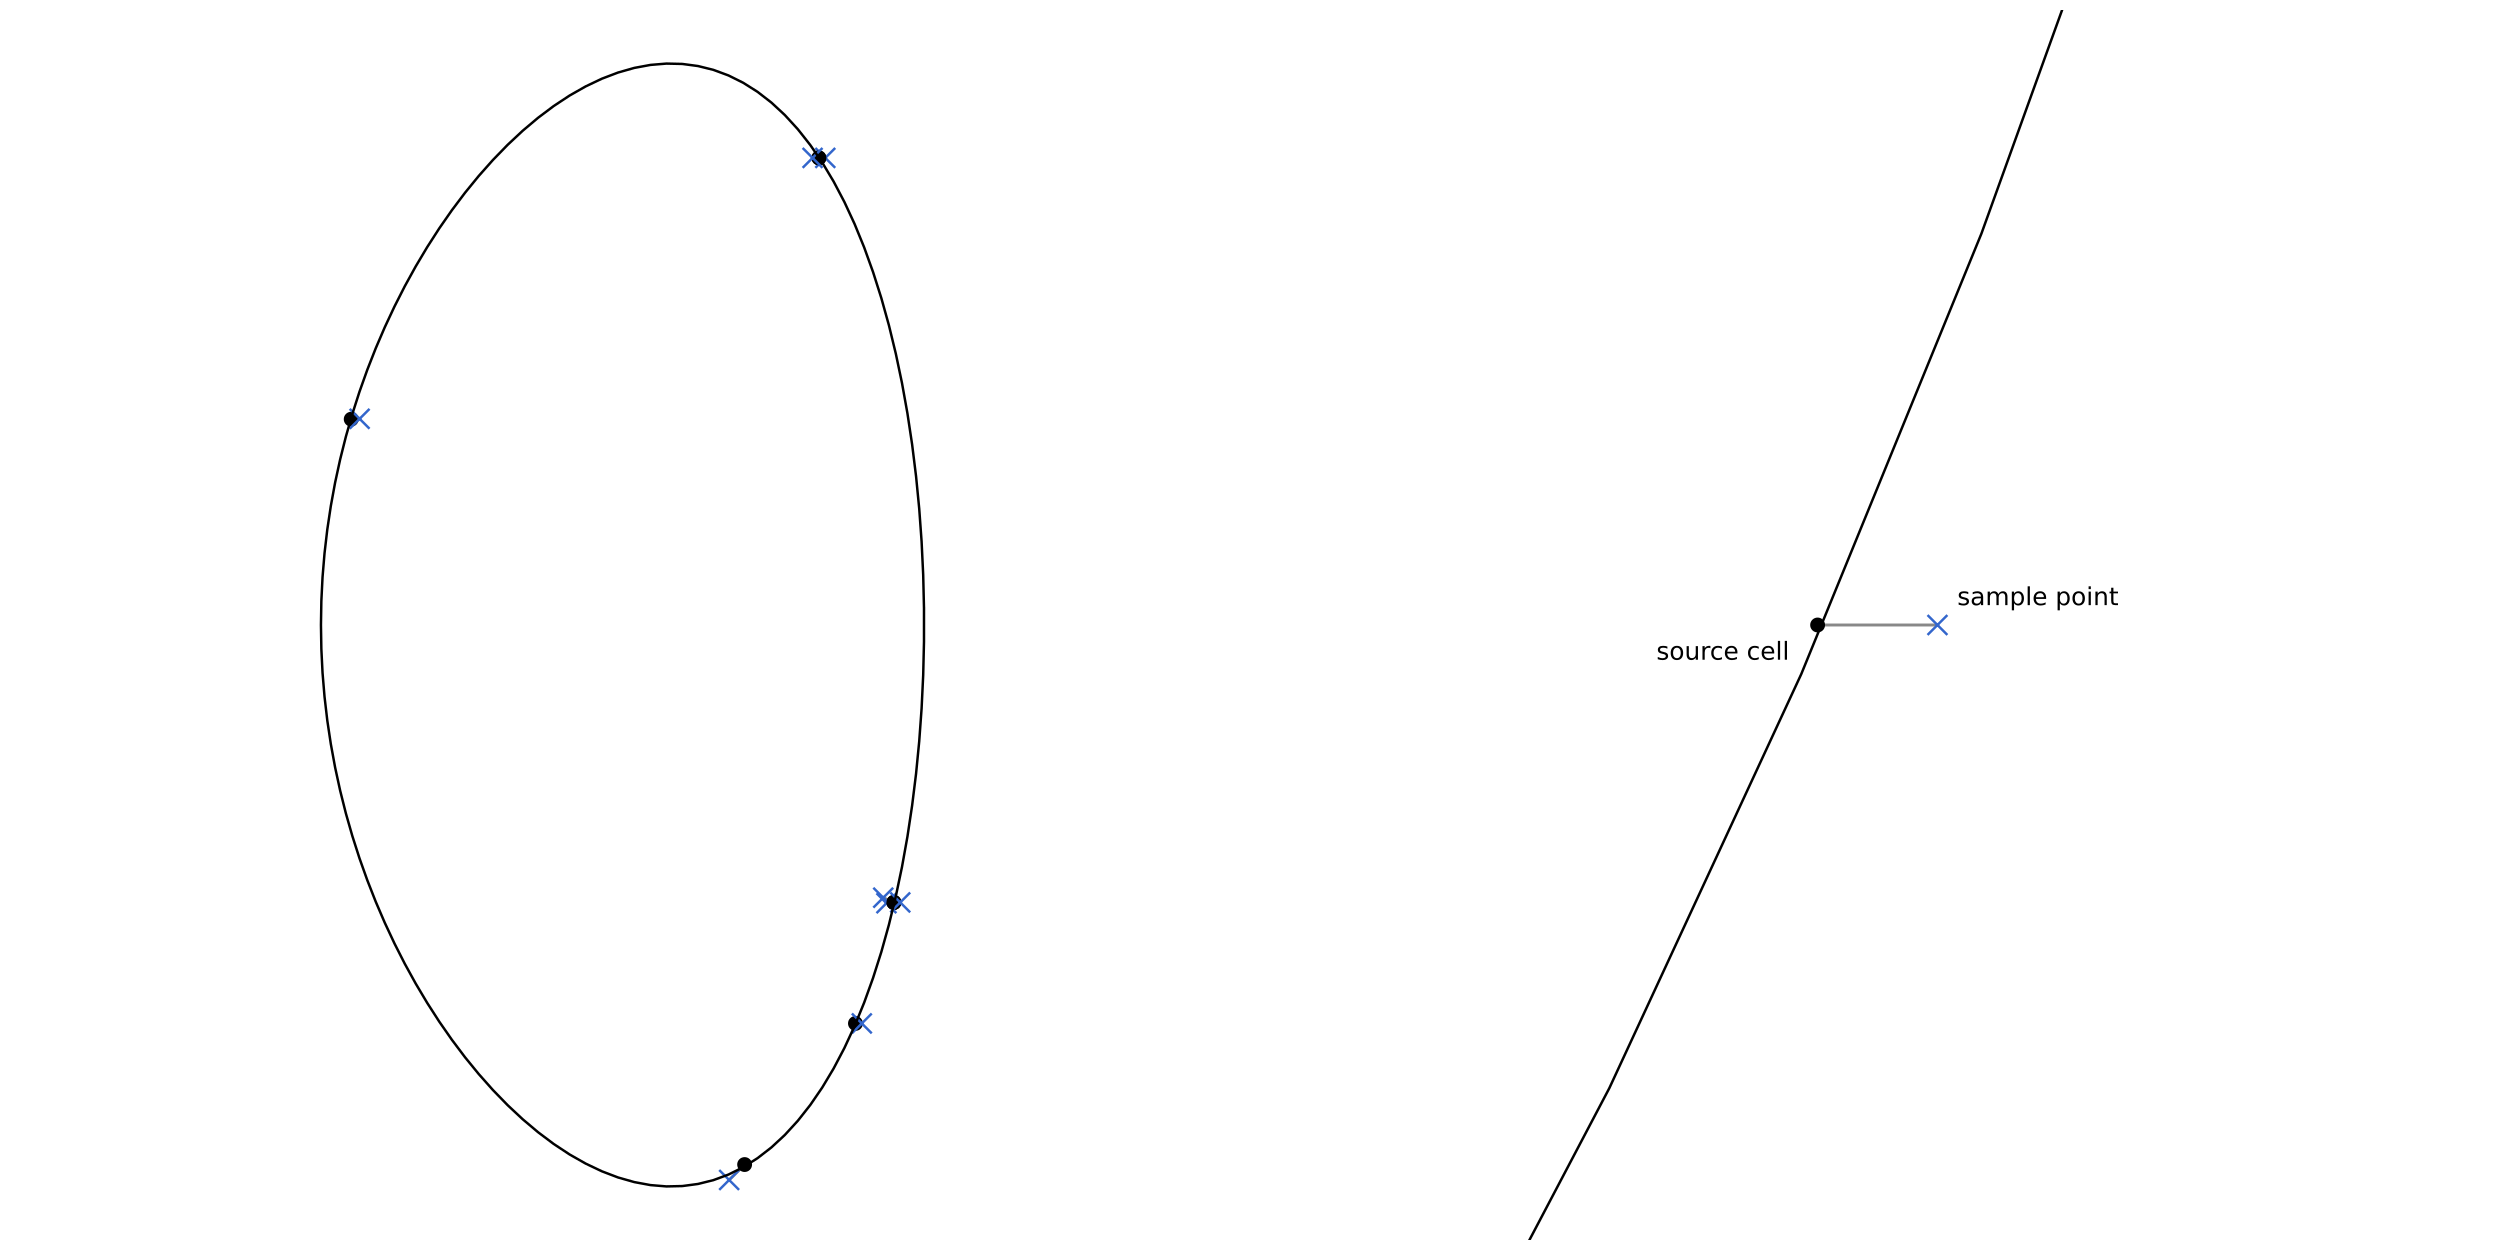
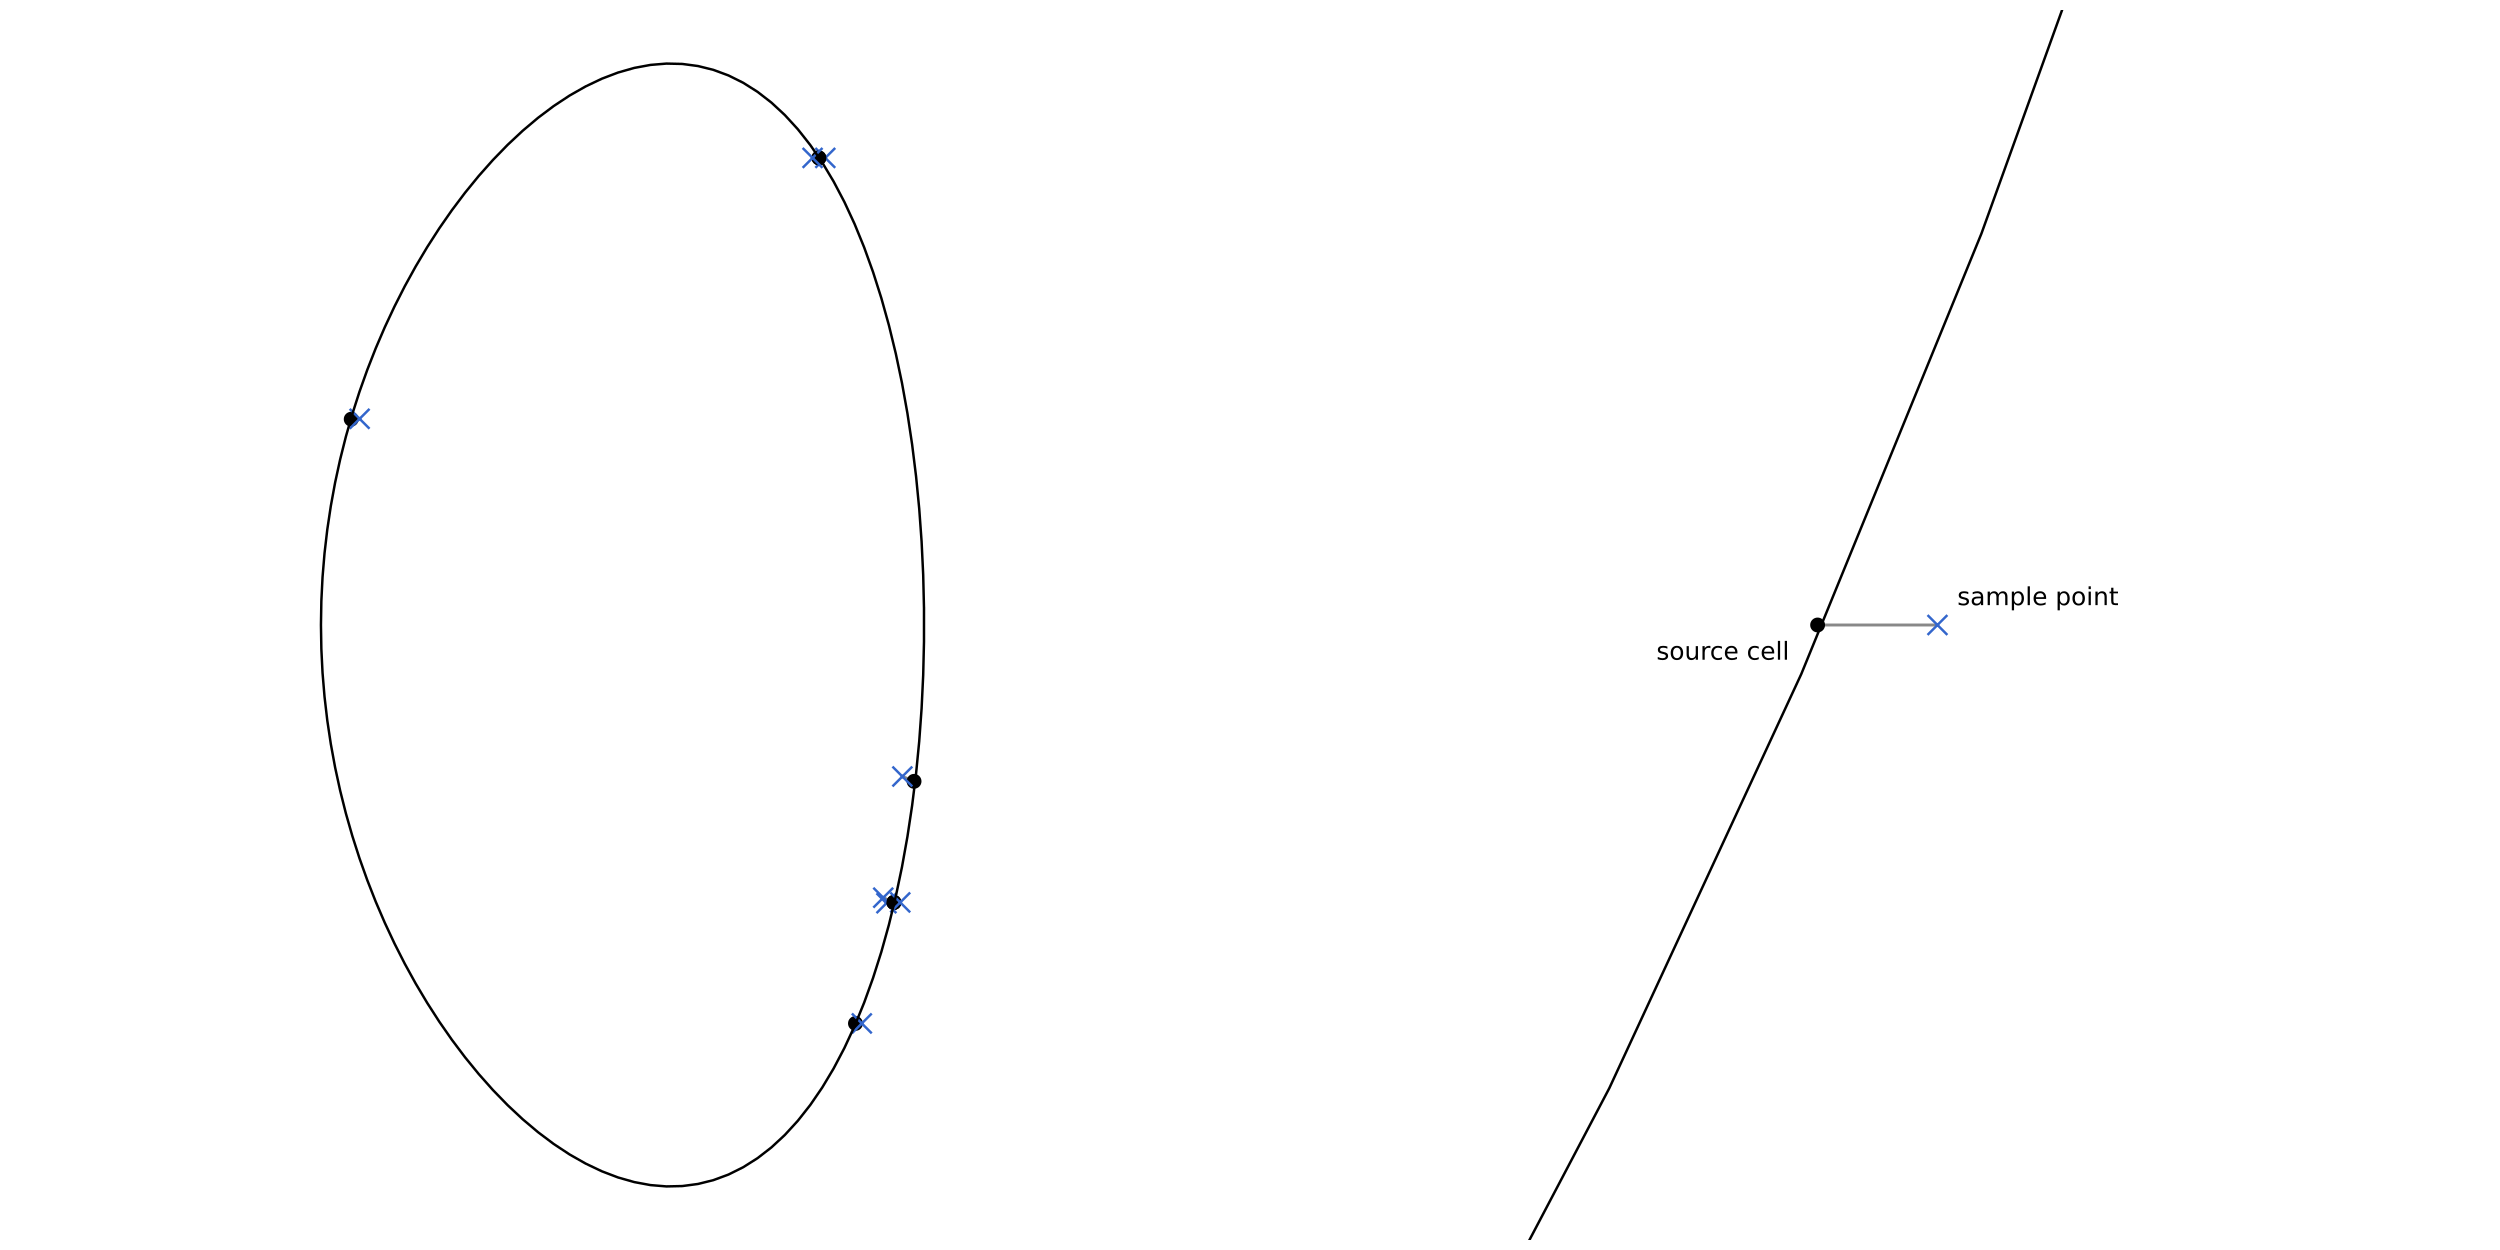
<svg xmlns="http://www.w3.org/2000/svg" xmlns:xlink="http://www.w3.org/1999/xlink" width="1008pt" height="504pt" viewBox="0 0 1008 504" version="1.1">
  <defs>
    <style type="text/css">*{stroke-linejoin: round; stroke-linecap: butt}</style>
  </defs>
  <g id="figure_1">
    <g id="patch_1">
-       <path d="M 0 504  L 1008 504  L 1008 0  L 0 0  z " style="fill: #ffffff" />
+       <path d="M 0 504 L 1008 504 L 1008 0 L 0 0 z " style="fill: #ffffff" />
    </g>
    <g id="axes_1">
      <g id="line2d_1">
-         <path d="M 344.918 412.648  L 347.483 412.648  " clip-path="url(#p9e7622b056)" style="fill: none; stroke: #888888; stroke-width: 1.2; stroke-linecap: square" />
+         <path d="M 344.918 412.648 L 347.483 412.648 " clip-path="url(#pd05f834cd2)" style="fill: none; stroke: #888888; stroke-width: 1.2; stroke-linecap: square" />
      </g>
      <g id="line2d_2">
-         <path d="M 344.918 412.648  " clip-path="url(#p9e7622b056)" style="fill: none; stroke: #000000; stroke-width: 1.5; stroke-linecap: square" />
+         <path d="M 344.918 412.648 " clip-path="url(#pd05f834cd2)" style="fill: none; stroke: #000000; stroke-width: 1.5; stroke-linecap: square" />
        <defs>
-           <path id="ma2974f8792" d="M 0 2.5  C 0.663 2.5 1.299 2.237 1.768 1.768  C 2.237 1.299 2.5 0.663 2.5 0  C 2.5 -0.663 2.237 -1.299 1.768 -1.768  C 1.299 -2.237 0.663 -2.5 0 -2.5  C -0.663 -2.5 -1.299 -2.237 -1.768 -1.768  C -2.237 -1.299 -2.5 -0.663 -2.5 0  C -2.5 0.663 -2.237 1.299 -1.768 1.768  C -1.299 2.237 -0.663 2.5 0 2.5  z " style="stroke: #000000" />
+           <path id="m5bacae57af" d="M 0 2.5 C 0.663 2.5 1.299 2.237 1.768 1.768 C 2.237 1.299 2.5 0.663 2.5 0 C 2.5 -0.663 2.237 -1.299 1.768 -1.768 C 1.299 -2.237 0.663 -2.5 0 -2.5 C -0.663 -2.5 -1.299 -2.237 -1.768 -1.768 C -2.237 -1.299 -2.5 -0.663 -2.5 0 C -2.5 0.663 -2.237 1.299 -1.768 1.768 C -1.299 2.237 -0.663 2.5 0 2.5 z " style="stroke: #000000" />
        </defs>
-         <g clip-path="url(#p9e7622b056)">
-           <use xlink:href="#ma2974f8792" x="344.918" y="412.648" style="stroke: #000000" />
+         <g clip-path="url(#pd05f834cd2)">
+           <use xlink:href="#m5bacae57af" x="344.918" y="412.648" style="stroke: #000000" />
        </g>
      </g>
      <g id="line2d_3">
-         <path d="M 347.483 412.648  " clip-path="url(#p9e7622b056)" style="fill: none; stroke: #3366cc; stroke-width: 1.5; stroke-linecap: square" />
+         <path d="M 347.483 412.648 " clip-path="url(#pd05f834cd2)" style="fill: none; stroke: #3366cc; stroke-width: 1.5; stroke-linecap: square" />
        <defs>
-           <path id="m3831588a3e" d="M -4 4  L 4 -4  M -4 -4  L 4 4  " style="stroke: #3366cc" />
+           <path id="m7579987ee7" d="M -4 4 L 4 -4 M -4 -4 L 4 4 " style="stroke: #3366cc" />
        </defs>
-         <g clip-path="url(#p9e7622b056)">
-           <use xlink:href="#m3831588a3e" x="347.483" y="412.648" style="fill: #3366cc; stroke: #3366cc" />
+         <g clip-path="url(#pd05f834cd2)">
+           <use xlink:href="#m7579987ee7" x="347.483" y="412.648" style="fill: #3366cc; stroke: #3366cc" />
        </g>
      </g>
      <g id="line2d_4">
-         <path d="M 360.417 363.859  L 357.409 364.172  " clip-path="url(#p9e7622b056)" style="fill: none; stroke: #888888; stroke-width: 1.2; stroke-linecap: square" />
+         <path d="M 360.417 363.859 L 357.409 364.172 " clip-path="url(#pd05f834cd2)" style="fill: none; stroke: #888888; stroke-width: 1.2; stroke-linecap: square" />
      </g>
      <g id="line2d_5">
-         <path d="M 360.417 363.859  " clip-path="url(#p9e7622b056)" style="fill: none; stroke: #000000; stroke-width: 1.5; stroke-linecap: square" />
-         <g clip-path="url(#p9e7622b056)">
-           <use xlink:href="#ma2974f8792" x="360.417" y="363.859" style="stroke: #000000" />
+         <path d="M 360.417 363.859 " clip-path="url(#pd05f834cd2)" style="fill: none; stroke: #000000; stroke-width: 1.5; stroke-linecap: square" />
+         <g clip-path="url(#pd05f834cd2)">
+           <use xlink:href="#m5bacae57af" x="360.417" y="363.859" style="stroke: #000000" />
        </g>
      </g>
      <g id="line2d_6">
-         <path d="M 357.409 364.172  " clip-path="url(#p9e7622b056)" style="fill: none; stroke: #3366cc; stroke-width: 1.5; stroke-linecap: square" />
-         <g clip-path="url(#p9e7622b056)">
-           <use xlink:href="#m3831588a3e" x="357.409" y="364.172" style="fill: #3366cc; stroke: #3366cc" />
+         <path d="M 357.409 364.172 " clip-path="url(#pd05f834cd2)" style="fill: none; stroke: #3366cc; stroke-width: 1.5; stroke-linecap: square" />
+         <g clip-path="url(#pd05f834cd2)">
+           <use xlink:href="#m7579987ee7" x="357.409" y="364.172" style="fill: #3366cc; stroke: #3366cc" />
        </g>
      </g>
      <g id="line2d_7">
-         <path d="M 330.19 63.664  L 332.755 63.664  " clip-path="url(#p9e7622b056)" style="fill: none; stroke: #888888; stroke-width: 1.2; stroke-linecap: square" />
+         <path d="M 330.19 63.664 L 332.755 63.664 " clip-path="url(#pd05f834cd2)" style="fill: none; stroke: #888888; stroke-width: 1.2; stroke-linecap: square" />
      </g>
      <g id="line2d_8">
-         <path d="M 330.19 63.664  " clip-path="url(#p9e7622b056)" style="fill: none; stroke: #000000; stroke-width: 1.5; stroke-linecap: square" />
-         <g clip-path="url(#p9e7622b056)">
-           <use xlink:href="#ma2974f8792" x="330.19" y="63.664" style="stroke: #000000" />
+         <path d="M 330.19 63.664 " clip-path="url(#pd05f834cd2)" style="fill: none; stroke: #000000; stroke-width: 1.5; stroke-linecap: square" />
+         <g clip-path="url(#pd05f834cd2)">
+           <use xlink:href="#m5bacae57af" x="330.19" y="63.664" style="stroke: #000000" />
        </g>
      </g>
      <g id="line2d_9">
-         <path d="M 332.755 63.664  " clip-path="url(#p9e7622b056)" style="fill: none; stroke: #3366cc; stroke-width: 1.5; stroke-linecap: square" />
-         <g clip-path="url(#p9e7622b056)">
-           <use xlink:href="#m3831588a3e" x="332.755" y="63.664" style="fill: #3366cc; stroke: #3366cc" />
+         <path d="M 332.755 63.664 " clip-path="url(#pd05f834cd2)" style="fill: none; stroke: #3366cc; stroke-width: 1.5; stroke-linecap: square" />
+         <g clip-path="url(#pd05f834cd2)">
+           <use xlink:href="#m7579987ee7" x="332.755" y="63.664" style="fill: #3366cc; stroke: #3366cc" />
        </g>
      </g>
      <g id="line2d_10">
-         <path d="M 330.19 63.664  L 327.625 63.664  " clip-path="url(#p9e7622b056)" style="fill: none; stroke: #888888; stroke-width: 1.2; stroke-linecap: square" />
+         <path d="M 330.19 63.664 L 327.625 63.664 " clip-path="url(#pd05f834cd2)" style="fill: none; stroke: #888888; stroke-width: 1.2; stroke-linecap: square" />
      </g>
      <g id="line2d_11">
-         <path d="M 330.19 63.664  " clip-path="url(#p9e7622b056)" style="fill: none; stroke: #000000; stroke-width: 1.5; stroke-linecap: square" />
-         <g clip-path="url(#p9e7622b056)">
-           <use xlink:href="#ma2974f8792" x="330.19" y="63.664" style="stroke: #000000" />
+         <path d="M 330.19 63.664 " clip-path="url(#pd05f834cd2)" style="fill: none; stroke: #000000; stroke-width: 1.5; stroke-linecap: square" />
+         <g clip-path="url(#pd05f834cd2)">
+           <use xlink:href="#m5bacae57af" x="330.19" y="63.664" style="stroke: #000000" />
        </g>
      </g>
      <g id="line2d_12">
-         <path d="M 327.625 63.664  " clip-path="url(#p9e7622b056)" style="fill: none; stroke: #3366cc; stroke-width: 1.5; stroke-linecap: square" />
-         <g clip-path="url(#p9e7622b056)">
-           <use xlink:href="#m3831588a3e" x="327.625" y="63.664" style="fill: #3366cc; stroke: #3366cc" />
+         <path d="M 327.625 63.664 " clip-path="url(#pd05f834cd2)" style="fill: none; stroke: #3366cc; stroke-width: 1.5; stroke-linecap: square" />
+         <g clip-path="url(#pd05f834cd2)">
+           <use xlink:href="#m7579987ee7" x="327.625" y="63.664" style="fill: #3366cc; stroke: #3366cc" />
        </g>
      </g>
      <g id="line2d_13">
-         <path d="M 141.605 169.019  L 144.993 168.86  " clip-path="url(#p9e7622b056)" style="fill: none; stroke: #888888; stroke-width: 1.2; stroke-linecap: square" />
+         <path d="M 141.605 169.019 L 144.993 168.86 " clip-path="url(#pd05f834cd2)" style="fill: none; stroke: #888888; stroke-width: 1.2; stroke-linecap: square" />
      </g>
      <g id="line2d_14">
-         <path d="M 141.605 169.019  " clip-path="url(#p9e7622b056)" style="fill: none; stroke: #000000; stroke-width: 1.5; stroke-linecap: square" />
-         <g clip-path="url(#p9e7622b056)">
-           <use xlink:href="#ma2974f8792" x="141.605" y="169.019" style="stroke: #000000" />
+         <path d="M 141.605 169.019 " clip-path="url(#pd05f834cd2)" style="fill: none; stroke: #000000; stroke-width: 1.5; stroke-linecap: square" />
+         <g clip-path="url(#pd05f834cd2)">
+           <use xlink:href="#m5bacae57af" x="141.605" y="169.019" style="stroke: #000000" />
        </g>
      </g>
      <g id="line2d_15">
-         <path d="M 144.993 168.86  " clip-path="url(#p9e7622b056)" style="fill: none; stroke: #3366cc; stroke-width: 1.5; stroke-linecap: square" />
-         <g clip-path="url(#p9e7622b056)">
-           <use xlink:href="#m3831588a3e" x="144.993" y="168.86" style="fill: #3366cc; stroke: #3366cc" />
+         <path d="M 144.993 168.86 " clip-path="url(#pd05f834cd2)" style="fill: none; stroke: #3366cc; stroke-width: 1.5; stroke-linecap: square" />
+         <g clip-path="url(#pd05f834cd2)">
+           <use xlink:href="#m7579987ee7" x="144.993" y="168.86" style="fill: #3366cc; stroke: #3366cc" />
        </g>
      </g>
      <g id="line2d_16">
-         <path d="M 360.417 363.859  L 356.127 361.951  " clip-path="url(#p9e7622b056)" style="fill: none; stroke: #888888; stroke-width: 1.2; stroke-linecap: square" />
+         <path d="M 360.417 363.859 L 356.127 361.951 " clip-path="url(#pd05f834cd2)" style="fill: none; stroke: #888888; stroke-width: 1.2; stroke-linecap: square" />
      </g>
      <g id="line2d_17">
-         <path d="M 360.417 363.859  " clip-path="url(#p9e7622b056)" style="fill: none; stroke: #000000; stroke-width: 1.5; stroke-linecap: square" />
-         <g clip-path="url(#p9e7622b056)">
-           <use xlink:href="#ma2974f8792" x="360.417" y="363.859" style="stroke: #000000" />
+         <path d="M 360.417 363.859 " clip-path="url(#pd05f834cd2)" style="fill: none; stroke: #000000; stroke-width: 1.5; stroke-linecap: square" />
+         <g clip-path="url(#pd05f834cd2)">
+           <use xlink:href="#m5bacae57af" x="360.417" y="363.859" style="stroke: #000000" />
        </g>
      </g>
      <g id="line2d_18">
-         <path d="M 356.127 361.951  " clip-path="url(#p9e7622b056)" style="fill: none; stroke: #3366cc; stroke-width: 1.5; stroke-linecap: square" />
-         <g clip-path="url(#p9e7622b056)">
-           <use xlink:href="#m3831588a3e" x="356.127" y="361.951" style="fill: #3366cc; stroke: #3366cc" />
+         <path d="M 356.127 361.951 " clip-path="url(#pd05f834cd2)" style="fill: none; stroke: #3366cc; stroke-width: 1.5; stroke-linecap: square" />
+         <g clip-path="url(#pd05f834cd2)">
+           <use xlink:href="#m7579987ee7" x="356.127" y="361.951" style="fill: #3366cc; stroke: #3366cc" />
        </g>
      </g>
      <g id="line2d_19">
-         <path d="M 360.417 363.859  L 362.982 363.859  " clip-path="url(#p9e7622b056)" style="fill: none; stroke: #888888; stroke-width: 1.2; stroke-linecap: square" />
+         <path d="M 368.547 315.031 L 363.835 313.084 " clip-path="url(#pd05f834cd2)" style="fill: none; stroke: #888888; stroke-width: 1.2; stroke-linecap: square" />
      </g>
      <g id="line2d_20">
-         <path d="M 360.417 363.859  " clip-path="url(#p9e7622b056)" style="fill: none; stroke: #000000; stroke-width: 1.5; stroke-linecap: square" />
-         <g clip-path="url(#p9e7622b056)">
-           <use xlink:href="#ma2974f8792" x="360.417" y="363.859" style="stroke: #000000" />
+         <path d="M 368.547 315.031 " clip-path="url(#pd05f834cd2)" style="fill: none; stroke: #000000; stroke-width: 1.5; stroke-linecap: square" />
+         <g clip-path="url(#pd05f834cd2)">
+           <use xlink:href="#m5bacae57af" x="368.547" y="315.031" style="stroke: #000000" />
        </g>
      </g>
      <g id="line2d_21">
-         <path d="M 362.982 363.859  " clip-path="url(#p9e7622b056)" style="fill: none; stroke: #3366cc; stroke-width: 1.5; stroke-linecap: square" />
-         <g clip-path="url(#p9e7622b056)">
-           <use xlink:href="#m3831588a3e" x="362.982" y="363.859" style="fill: #3366cc; stroke: #3366cc" />
+         <path d="M 363.835 313.084 " clip-path="url(#pd05f834cd2)" style="fill: none; stroke: #3366cc; stroke-width: 1.5; stroke-linecap: square" />
+         <g clip-path="url(#pd05f834cd2)">
+           <use xlink:href="#m7579987ee7" x="363.835" y="313.084" style="fill: #3366cc; stroke: #3366cc" />
        </g>
      </g>
      <g id="line2d_22">
-         <path d="M 300.233 469.546  L 293.988 475.761  " clip-path="url(#p9e7622b056)" style="fill: none; stroke: #888888; stroke-width: 1.2; stroke-linecap: square" />
+         <path d="M 360.417 363.859 L 362.982 363.859 " clip-path="url(#pd05f834cd2)" style="fill: none; stroke: #888888; stroke-width: 1.2; stroke-linecap: square" />
      </g>
      <g id="line2d_23">
-         <path d="M 300.233 469.546  " clip-path="url(#p9e7622b056)" style="fill: none; stroke: #000000; stroke-width: 1.5; stroke-linecap: square" />
-         <g clip-path="url(#p9e7622b056)">
-           <use xlink:href="#ma2974f8792" x="300.233" y="469.546" style="stroke: #000000" />
+         <path d="M 360.417 363.859 " clip-path="url(#pd05f834cd2)" style="fill: none; stroke: #000000; stroke-width: 1.5; stroke-linecap: square" />
+         <g clip-path="url(#pd05f834cd2)">
+           <use xlink:href="#m5bacae57af" x="360.417" y="363.859" style="stroke: #000000" />
        </g>
      </g>
      <g id="line2d_24">
-         <path d="M 293.988 475.761  " clip-path="url(#p9e7622b056)" style="fill: none; stroke: #3366cc; stroke-width: 1.5; stroke-linecap: square" />
-         <g clip-path="url(#p9e7622b056)">
-           <use xlink:href="#m3831588a3e" x="293.988" y="475.761" style="fill: #3366cc; stroke: #3366cc" />
+         <path d="M 362.982 363.859 " clip-path="url(#pd05f834cd2)" style="fill: none; stroke: #3366cc; stroke-width: 1.5; stroke-linecap: square" />
+         <g clip-path="url(#pd05f834cd2)">
+           <use xlink:href="#m7579987ee7" x="362.982" y="363.859" style="fill: #3366cc; stroke: #3366cc" />
        </g>
      </g>
      <g id="line2d_25">
-         <path d="M 372.552 245.242  L 372.231 231.754  L 371.588 218.349  L 370.627 205.082  L 369.35 192.006  L 367.763 179.171  L 365.869 166.625  L 363.675 154.413  L 361.186 142.577  L 358.41 131.156  L 355.353 120.186  L 352.021 109.7  L 348.424 99.729  L 344.567 90.3  L 340.46 81.44  L 336.11 73.171  L 331.526 65.514  L 326.716 58.49  L 321.691 52.115  L 316.461 46.403  L 311.037 41.368  L 305.429 37.021  L 299.652 33.369  L 293.718 30.418  L 287.643 28.17  L 281.443 26.627  L 275.134 25.785  L 268.736 25.637  L 262.267 26.173  L 255.749 27.382  L 249.205 29.245  L 242.656 31.741  L 236.129 34.847  L 229.646 38.533  L 223.233 42.769  L 216.915 47.52  L 210.716 52.749  L 204.657 58.419  L 198.759 64.49  L 193.041 70.926  L 187.519 77.69  L 182.205 84.75  L 177.11 92.075  L 172.242 99.64  L 167.607 107.424  L 163.21 115.41  L 159.056 123.582  L 155.147 131.931  L 151.489 140.446  L 148.086 149.119  L 144.944 157.943  L 142.069 166.907  L 139.47 176.003  L 137.152 185.22  L 135.124 194.547  L 133.394 203.97  L 131.968 213.475  L 130.852 223.047  L 130.051 232.669  L 129.569 242.326  L 129.408 252  L 129.569 261.674  L 130.051 271.331  L 130.852 280.953  L 131.968 290.525  L 133.394 300.03  L 135.124 309.453  L 137.152 318.78  L 139.47 327.997  L 142.069 337.093  L 144.944 346.057  L 148.086 354.881  L 151.489 363.554  L 155.147 372.069  L 159.056 380.418  L 163.21 388.59  L 167.607 396.576  L 172.242 404.36  L 177.11 411.925  L 182.205 419.25  L 187.519 426.31  L 193.041 433.074  L 198.759 439.51  L 204.657 445.581  L 210.716 451.251  L 216.915 456.48  L 223.233 461.231  L 229.646 465.467  L 236.129 469.153  L 242.656 472.259  L 249.205 474.755  L 255.749 476.618  L 262.267 477.827  L 268.736 478.363  L 275.134 478.215  L 281.443 477.373  L 287.643 475.83  L 293.718 473.582  L 299.652 470.631  L 305.429 466.979  L 311.037 462.632  L 316.461 457.597  L 321.691 451.885  L 326.716 445.51  L 331.526 438.486  L 336.11 430.829  L 340.46 422.56  L 344.567 413.7  L 348.424 404.271  L 352.021 394.3  L 355.353 383.814  L 358.41 372.844  L 361.186 361.423  L 363.675 349.587  L 365.869 337.375  L 367.763 324.829  L 369.35 311.994  L 370.627 298.918  L 371.588 285.651  L 372.231 272.246  L 372.552 258.758  L 372.552 245.242  " clip-path="url(#p9e7622b056)" style="fill: none; stroke: #000000; stroke-linecap: square" />
+         <path d="M 372.552 245.242 L 372.231 231.754 L 371.588 218.349 L 370.627 205.082 L 369.35 192.006 L 367.763 179.171 L 365.869 166.625 L 363.675 154.413 L 361.186 142.577 L 358.41 131.156 L 355.353 120.186 L 352.021 109.7 L 348.424 99.729 L 344.567 90.3 L 340.46 81.44 L 336.11 73.171 L 331.526 65.514 L 326.716 58.49 L 321.691 52.115 L 316.461 46.403 L 311.037 41.368 L 305.429 37.021 L 299.652 33.369 L 293.718 30.418 L 287.643 28.17 L 281.443 26.627 L 275.134 25.785 L 268.736 25.637 L 262.267 26.173 L 255.749 27.382 L 249.205 29.245 L 242.656 31.741 L 236.129 34.847 L 229.646 38.533 L 223.233 42.769 L 216.915 47.52 L 210.716 52.749 L 204.657 58.419 L 198.759 64.49 L 193.041 70.926 L 187.519 77.69 L 182.205 84.75 L 177.11 92.075 L 172.242 99.64 L 167.607 107.424 L 163.21 115.41 L 159.056 123.582 L 155.147 131.931 L 151.489 140.446 L 148.086 149.119 L 144.944 157.943 L 142.069 166.907 L 139.47 176.003 L 137.152 185.22 L 135.124 194.547 L 133.394 203.97 L 131.968 213.475 L 130.852 223.047 L 130.051 232.669 L 129.569 242.326 L 129.408 252 L 129.569 261.674 L 130.051 271.331 L 130.852 280.953 L 131.968 290.525 L 133.394 300.03 L 135.124 309.453 L 137.152 318.78 L 139.47 327.997 L 142.069 337.093 L 144.944 346.057 L 148.086 354.881 L 151.489 363.554 L 155.147 372.069 L 159.056 380.418 L 163.21 388.59 L 167.607 396.576 L 172.242 404.36 L 177.11 411.925 L 182.205 419.25 L 187.519 426.31 L 193.041 433.074 L 198.759 439.51 L 204.657 445.581 L 210.716 451.251 L 216.915 456.48 L 223.233 461.231 L 229.646 465.467 L 236.129 469.153 L 242.656 472.259 L 249.205 474.755 L 255.749 476.618 L 262.267 477.827 L 268.736 478.363 L 275.134 478.215 L 281.443 477.373 L 287.643 475.83 L 293.718 473.582 L 299.652 470.631 L 305.429 466.979 L 311.037 462.632 L 316.461 457.597 L 321.691 451.885 L 326.716 445.51 L 331.526 438.486 L 336.11 430.829 L 340.46 422.56 L 344.567 413.7 L 348.424 404.271 L 352.021 394.3 L 355.353 383.814 L 358.41 372.844 L 361.186 361.423 L 363.675 349.587 L 365.869 337.375 L 367.763 324.829 L 369.35 311.994 L 370.627 298.918 L 371.588 285.651 L 372.231 272.246 L 372.552 258.758 L 372.552 245.242 " clip-path="url(#pd05f834cd2)" style="fill: none; stroke: #000000; stroke-linecap: square" />
      </g>
    </g>
    <g id="axes_2">
      <g id="line2d_26">
-         <path d="M 732.862 252  L 781.178 252  " clip-path="url(#pd42198db60)" style="fill: none; stroke: #888888; stroke-width: 1.2; stroke-linecap: square" />
+         <path d="M 732.862 252 L 781.178 252 " clip-path="url(#p9fa57882e4)" style="fill: none; stroke: #888888; stroke-width: 1.2; stroke-linecap: square" />
      </g>
      <g id="line2d_27">
-         <path d="M 732.862 252  " clip-path="url(#pd42198db60)" style="fill: none; stroke: #000000; stroke-width: 1.5; stroke-linecap: square" />
-         <g clip-path="url(#pd42198db60)">
-           <use xlink:href="#ma2974f8792" x="732.862" y="252" style="stroke: #000000" />
+         <path d="M 732.862 252 " clip-path="url(#p9fa57882e4)" style="fill: none; stroke: #000000; stroke-width: 1.5; stroke-linecap: square" />
+         <g clip-path="url(#p9fa57882e4)">
+           <use xlink:href="#m5bacae57af" x="732.862" y="252" style="stroke: #000000" />
        </g>
      </g>
      <g id="line2d_28">
-         <path d="M 781.178 252  " clip-path="url(#pd42198db60)" style="fill: none; stroke: #3366cc; stroke-width: 1.5; stroke-linecap: square" />
-         <g clip-path="url(#pd42198db60)">
-           <use xlink:href="#m3831588a3e" x="781.178" y="252" style="fill: #3366cc; stroke: #3366cc" />
+         <path d="M 781.178 252 " clip-path="url(#p9fa57882e4)" style="fill: none; stroke: #3366cc; stroke-width: 1.5; stroke-linecap: square" />
+         <g clip-path="url(#p9fa57882e4)">
+           <use xlink:href="#m7579987ee7" x="781.178" y="252" style="fill: #3366cc; stroke: #3366cc" />
        </g>
      </g>
      <g id="text_1">
        <g transform="translate(667.8615 266) scale(0.1 -0.1)">
          <defs>
-             <path id="DejaVuSans-56" d="M 2834 3397  L 2834 2853  Q 2591 2978 2328 3040  Q 2066 3103 1784 3103  Q 1356 3103 1142 2972  Q 928 2841 928 2578  Q 928 2378 1081 2264  Q 1234 2150 1697 2047  L 1894 2003  Q 2506 1872 2764 1633  Q 3022 1394 3022 966  Q 3022 478 2636 193  Q 2250 -91 1575 -91  Q 1294 -91 989 -36  Q 684 19 347 128  L 347 722  Q 666 556 975 473  Q 1284 391 1588 391  Q 1994 391 2212 530  Q 2431 669 2431 922  Q 2431 1156 2273 1281  Q 2116 1406 1581 1522  L 1381 1569  Q 847 1681 609 1914  Q 372 2147 372 2553  Q 372 3047 722 3315  Q 1072 3584 1716 3584  Q 2034 3584 2315 3537  Q 2597 3491 2834 3397  z " transform="scale(0.015625)" />
-             <path id="DejaVuSans-52" d="M 1959 3097  Q 1497 3097 1228 2736  Q 959 2375 959 1747  Q 959 1119 1226 758  Q 1494 397 1959 397  Q 2419 397 2687 759  Q 2956 1122 2956 1747  Q 2956 2369 2687 2733  Q 2419 3097 1959 3097  z M 1959 3584  Q 2709 3584 3137 3096  Q 3566 2609 3566 1747  Q 3566 888 3137 398  Q 2709 -91 1959 -91  Q 1206 -91 779 398  Q 353 888 353 1747  Q 353 2609 779 3096  Q 1206 3584 1959 3584  z " transform="scale(0.015625)" />
-             <path id="DejaVuSans-58" d="M 544 1381  L 544 3500  L 1119 3500  L 1119 1403  Q 1119 906 1312 657  Q 1506 409 1894 409  Q 2359 409 2629 706  Q 2900 1003 2900 1516  L 2900 3500  L 3475 3500  L 3475 0  L 2900 0  L 2900 538  Q 2691 219 2414 64  Q 2138 -91 1772 -91  Q 1169 -91 856 284  Q 544 659 544 1381  z M 1991 3584  L 1991 3584  z " transform="scale(0.015625)" />
-             <path id="DejaVuSans-55" d="M 2631 2963  Q 2534 3019 2420 3045  Q 2306 3072 2169 3072  Q 1681 3072 1420 2755  Q 1159 2438 1159 1844  L 1159 0  L 581 0  L 581 3500  L 1159 3500  L 1159 2956  Q 1341 3275 1631 3429  Q 1922 3584 2338 3584  Q 2397 3584 2469 3576  Q 2541 3569 2628 3553  L 2631 2963  z " transform="scale(0.015625)" />
-             <path id="DejaVuSans-46" d="M 3122 3366  L 3122 2828  Q 2878 2963 2633 3030  Q 2388 3097 2138 3097  Q 1578 3097 1268 2742  Q 959 2388 959 1747  Q 959 1106 1268 751  Q 1578 397 2138 397  Q 2388 397 2633 464  Q 2878 531 3122 666  L 3122 134  Q 2881 22 2623 -34  Q 2366 -91 2075 -91  Q 1284 -91 818 406  Q 353 903 353 1747  Q 353 2603 823 3093  Q 1294 3584 2113 3584  Q 2378 3584 2631 3529  Q 2884 3475 3122 3366  z " transform="scale(0.015625)" />
-             <path id="DejaVuSans-48" d="M 3597 1894  L 3597 1613  L 953 1613  Q 991 1019 1311 708  Q 1631 397 2203 397  Q 2534 397 2845 478  Q 3156 559 3463 722  L 3463 178  Q 3153 47 2828 -22  Q 2503 -91 2169 -91  Q 1331 -91 842 396  Q 353 884 353 1716  Q 353 2575 817 3079  Q 1281 3584 2069 3584  Q 2775 3584 3186 3129  Q 3597 2675 3597 1894  z M 3022 2063  Q 3016 2534 2758 2815  Q 2500 3097 2075 3097  Q 1594 3097 1305 2825  Q 1016 2553 972 2059  L 3022 2063  z " transform="scale(0.015625)" />
+             <path id="DejaVuSans-56" d="M 2834 3397 L 2834 2853 Q 2591 2978 2328 3040 Q 2066 3103 1784 3103 Q 1356 3103 1142 2972 Q 928 2841 928 2578 Q 928 2378 1081 2264 Q 1234 2150 1697 2047 L 1894 2003 Q 2506 1872 2764 1633 Q 3022 1394 3022 966 Q 3022 478 2636 193 Q 2250 -91 1575 -91 Q 1294 -91 989 -36 Q 684 19 347 128 L 347 722 Q 666 556 975 473 Q 1284 391 1588 391 Q 1994 391 2212 530 Q 2431 669 2431 922 Q 2431 1156 2273 1281 Q 2116 1406 1581 1522 L 1381 1569 Q 847 1681 609 1914 Q 372 2147 372 2553 Q 372 3047 722 3315 Q 1072 3584 1716 3584 Q 2034 3584 2315 3537 Q 2597 3491 2834 3397 z " transform="scale(0.015625)" />
+             <path id="DejaVuSans-52" d="M 1959 3097 Q 1497 3097 1228 2736 Q 959 2375 959 1747 Q 959 1119 1226 758 Q 1494 397 1959 397 Q 2419 397 2687 759 Q 2956 1122 2956 1747 Q 2956 2369 2687 2733 Q 2419 3097 1959 3097 z M 1959 3584 Q 2709 3584 3137 3096 Q 3566 2609 3566 1747 Q 3566 888 3137 398 Q 2709 -91 1959 -91 Q 1206 -91 779 398 Q 353 888 353 1747 Q 353 2609 779 3096 Q 1206 3584 1959 3584 z " transform="scale(0.015625)" />
+             <path id="DejaVuSans-58" d="M 544 1381 L 544 3500 L 1119 3500 L 1119 1403 Q 1119 906 1312 657 Q 1506 409 1894 409 Q 2359 409 2629 706 Q 2900 1003 2900 1516 L 2900 3500 L 3475 3500 L 3475 0 L 2900 0 L 2900 538 Q 2691 219 2414 64 Q 2138 -91 1772 -91 Q 1169 -91 856 284 Q 544 659 544 1381 z M 1991 3584 L 1991 3584 z " transform="scale(0.015625)" />
+             <path id="DejaVuSans-55" d="M 2631 2963 Q 2534 3019 2420 3045 Q 2306 3072 2169 3072 Q 1681 3072 1420 2755 Q 1159 2438 1159 1844 L 1159 0 L 581 0 L 581 3500 L 1159 3500 L 1159 2956 Q 1341 3275 1631 3429 Q 1922 3584 2338 3584 Q 2397 3584 2469 3576 Q 2541 3569 2628 3553 L 2631 2963 z " transform="scale(0.015625)" />
+             <path id="DejaVuSans-46" d="M 3122 3366 L 3122 2828 Q 2878 2963 2633 3030 Q 2388 3097 2138 3097 Q 1578 3097 1268 2742 Q 959 2388 959 1747 Q 959 1106 1268 751 Q 1578 397 2138 397 Q 2388 397 2633 464 Q 2878 531 3122 666 L 3122 134 Q 2881 22 2623 -34 Q 2366 -91 2075 -91 Q 1284 -91 818 406 Q 353 903 353 1747 Q 353 2603 823 3093 Q 1294 3584 2113 3584 Q 2378 3584 2631 3529 Q 2884 3475 3122 3366 z " transform="scale(0.015625)" />
+             <path id="DejaVuSans-48" d="M 3597 1894 L 3597 1613 L 953 1613 Q 991 1019 1311 708 Q 1631 397 2203 397 Q 2534 397 2845 478 Q 3156 559 3463 722 L 3463 178 Q 3153 47 2828 -22 Q 2503 -91 2169 -91 Q 1331 -91 842 396 Q 353 884 353 1716 Q 353 2575 817 3079 Q 1281 3584 2069 3584 Q 2775 3584 3186 3129 Q 3597 2675 3597 1894 z M 3022 2063 Q 3016 2534 2758 2815 Q 2500 3097 2075 3097 Q 1594 3097 1305 2825 Q 1016 2553 972 2059 L 3022 2063 z " transform="scale(0.015625)" />
            <path id="DejaVuSans-3" transform="scale(0.015625)" />
-             <path id="DejaVuSans-4f" d="M 603 4863  L 1178 4863  L 1178 0  L 603 0  L 603 4863  z " transform="scale(0.015625)" />
+             <path id="DejaVuSans-4f" d="M 603 4863 L 1178 4863 L 1178 0 L 603 0 L 603 4863 z " transform="scale(0.015625)" />
          </defs>
          <use xlink:href="#DejaVuSans-56" />
          <use xlink:href="#DejaVuSans-52" transform="translate(52.09375 0)" />
          <use xlink:href="#DejaVuSans-58" transform="translate(113.2812 0)" />
          <use xlink:href="#DejaVuSans-55" transform="translate(176.6562 0)" />
          <use xlink:href="#DejaVuSans-46" transform="translate(215.5625 0)" />
          <use xlink:href="#DejaVuSans-48" transform="translate(270.5469 0)" />
          <use xlink:href="#DejaVuSans-3" transform="translate(332.0781 0)" />
          <use xlink:href="#DejaVuSans-46" transform="translate(363.8594 0)" />
          <use xlink:href="#DejaVuSans-48" transform="translate(418.8438 0)" />
          <use xlink:href="#DejaVuSans-4f" transform="translate(480.375 0)" />
          <use xlink:href="#DejaVuSans-4f" transform="translate(508.1562 0)" />
        </g>
      </g>
      <g id="text_2">
        <g transform="translate(789.1782 244) scale(0.1 -0.1)">
          <defs>
-             <path id="DejaVuSans-44" d="M 2194 1759  Q 1497 1759 1228 1600  Q 959 1441 959 1056  Q 959 750 1161 570  Q 1363 391 1709 391  Q 2188 391 2477 730  Q 2766 1069 2766 1631  L 2766 1759  L 2194 1759  z M 3341 1997  L 3341 0  L 2766 0  L 2766 531  Q 2569 213 2275 61  Q 1981 -91 1556 -91  Q 1019 -91 701 211  Q 384 513 384 1019  Q 384 1609 779 1909  Q 1175 2209 1959 2209  L 2766 2209  L 2766 2266  Q 2766 2663 2505 2880  Q 2244 3097 1772 3097  Q 1472 3097 1187 3025  Q 903 2953 641 2809  L 641 3341  Q 956 3463 1253 3523  Q 1550 3584 1831 3584  Q 2591 3584 2966 3190  Q 3341 2797 3341 1997  z " transform="scale(0.015625)" />
-             <path id="DejaVuSans-50" d="M 3328 2828  Q 3544 3216 3844 3400  Q 4144 3584 4550 3584  Q 5097 3584 5394 3201  Q 5691 2819 5691 2113  L 5691 0  L 5113 0  L 5113 2094  Q 5113 2597 4934 2840  Q 4756 3084 4391 3084  Q 3944 3084 3684 2787  Q 3425 2491 3425 1978  L 3425 0  L 2847 0  L 2847 2094  Q 2847 2600 2669 2842  Q 2491 3084 2119 3084  Q 1678 3084 1418 2786  Q 1159 2488 1159 1978  L 1159 0  L 581 0  L 581 3500  L 1159 3500  L 1159 2956  Q 1356 3278 1631 3431  Q 1906 3584 2284 3584  Q 2666 3584 2933 3390  Q 3200 3197 3328 2828  z " transform="scale(0.015625)" />
-             <path id="DejaVuSans-53" d="M 1159 525  L 1159 -1331  L 581 -1331  L 581 3500  L 1159 3500  L 1159 2969  Q 1341 3281 1617 3432  Q 1894 3584 2278 3584  Q 2916 3584 3314 3078  Q 3713 2572 3713 1747  Q 3713 922 3314 415  Q 2916 -91 2278 -91  Q 1894 -91 1617 61  Q 1341 213 1159 525  z M 3116 1747  Q 3116 2381 2855 2742  Q 2594 3103 2138 3103  Q 1681 3103 1420 2742  Q 1159 2381 1159 1747  Q 1159 1113 1420 752  Q 1681 391 2138 391  Q 2594 391 2855 752  Q 3116 1113 3116 1747  z " transform="scale(0.015625)" />
-             <path id="DejaVuSans-4c" d="M 603 3500  L 1178 3500  L 1178 0  L 603 0  L 603 3500  z M 603 4863  L 1178 4863  L 1178 4134  L 603 4134  L 603 4863  z " transform="scale(0.015625)" />
-             <path id="DejaVuSans-51" d="M 3513 2113  L 3513 0  L 2938 0  L 2938 2094  Q 2938 2591 2744 2837  Q 2550 3084 2163 3084  Q 1697 3084 1428 2787  Q 1159 2491 1159 1978  L 1159 0  L 581 0  L 581 3500  L 1159 3500  L 1159 2956  Q 1366 3272 1645 3428  Q 1925 3584 2291 3584  Q 2894 3584 3203 3211  Q 3513 2838 3513 2113  z " transform="scale(0.015625)" />
-             <path id="DejaVuSans-57" d="M 1172 4494  L 1172 3500  L 2356 3500  L 2356 3053  L 1172 3053  L 1172 1153  Q 1172 725 1289 603  Q 1406 481 1766 481  L 2356 481  L 2356 0  L 1766 0  Q 1100 0 847 248  Q 594 497 594 1153  L 594 3053  L 172 3053  L 172 3500  L 594 3500  L 594 4494  L 1172 4494  z " transform="scale(0.015625)" />
+             <path id="DejaVuSans-44" d="M 2194 1759 Q 1497 1759 1228 1600 Q 959 1441 959 1056 Q 959 750 1161 570 Q 1363 391 1709 391 Q 2188 391 2477 730 Q 2766 1069 2766 1631 L 2766 1759 L 2194 1759 z M 3341 1997 L 3341 0 L 2766 0 L 2766 531 Q 2569 213 2275 61 Q 1981 -91 1556 -91 Q 1019 -91 701 211 Q 384 513 384 1019 Q 384 1609 779 1909 Q 1175 2209 1959 2209 L 2766 2209 L 2766 2266 Q 2766 2663 2505 2880 Q 2244 3097 1772 3097 Q 1472 3097 1187 3025 Q 903 2953 641 2809 L 641 3341 Q 956 3463 1253 3523 Q 1550 3584 1831 3584 Q 2591 3584 2966 3190 Q 3341 2797 3341 1997 z " transform="scale(0.015625)" />
+             <path id="DejaVuSans-50" d="M 3328 2828 Q 3544 3216 3844 3400 Q 4144 3584 4550 3584 Q 5097 3584 5394 3201 Q 5691 2819 5691 2113 L 5691 0 L 5113 0 L 5113 2094 Q 5113 2597 4934 2840 Q 4756 3084 4391 3084 Q 3944 3084 3684 2787 Q 3425 2491 3425 1978 L 3425 0 L 2847 0 L 2847 2094 Q 2847 2600 2669 2842 Q 2491 3084 2119 3084 Q 1678 3084 1418 2786 Q 1159 2488 1159 1978 L 1159 0 L 581 0 L 581 3500 L 1159 3500 L 1159 2956 Q 1356 3278 1631 3431 Q 1906 3584 2284 3584 Q 2666 3584 2933 3390 Q 3200 3197 3328 2828 z " transform="scale(0.015625)" />
+             <path id="DejaVuSans-53" d="M 1159 525 L 1159 -1331 L 581 -1331 L 581 3500 L 1159 3500 L 1159 2969 Q 1341 3281 1617 3432 Q 1894 3584 2278 3584 Q 2916 3584 3314 3078 Q 3713 2572 3713 1747 Q 3713 922 3314 415 Q 2916 -91 2278 -91 Q 1894 -91 1617 61 Q 1341 213 1159 525 z M 3116 1747 Q 3116 2381 2855 2742 Q 2594 3103 2138 3103 Q 1681 3103 1420 2742 Q 1159 2381 1159 1747 Q 1159 1113 1420 752 Q 1681 391 2138 391 Q 2594 391 2855 752 Q 3116 1113 3116 1747 z " transform="scale(0.015625)" />
+             <path id="DejaVuSans-4c" d="M 603 3500 L 1178 3500 L 1178 0 L 603 0 L 603 3500 z M 603 4863 L 1178 4863 L 1178 4134 L 603 4134 L 603 4863 z " transform="scale(0.015625)" />
+             <path id="DejaVuSans-51" d="M 3513 2113 L 3513 0 L 2938 0 L 2938 2094 Q 2938 2591 2744 2837 Q 2550 3084 2163 3084 Q 1697 3084 1428 2787 Q 1159 2491 1159 1978 L 1159 0 L 581 0 L 581 3500 L 1159 3500 L 1159 2956 Q 1366 3272 1645 3428 Q 1925 3584 2291 3584 Q 2894 3584 3203 3211 Q 3513 2838 3513 2113 z " transform="scale(0.015625)" />
+             <path id="DejaVuSans-57" d="M 1172 4494 L 1172 3500 L 2356 3500 L 2356 3053 L 1172 3053 L 1172 1153 Q 1172 725 1289 603 Q 1406 481 1766 481 L 2356 481 L 2356 0 L 1766 0 Q 1100 0 847 248 Q 594 497 594 1153 L 594 3053 L 172 3053 L 172 3500 L 594 3500 L 594 4494 L 1172 4494 z " transform="scale(0.015625)" />
          </defs>
          <use xlink:href="#DejaVuSans-56" />
          <use xlink:href="#DejaVuSans-44" transform="translate(52.09375 0)" />
          <use xlink:href="#DejaVuSans-50" transform="translate(113.375 0)" />
          <use xlink:href="#DejaVuSans-53" transform="translate(210.7812 0)" />
          <use xlink:href="#DejaVuSans-4f" transform="translate(274.2656 0)" />
          <use xlink:href="#DejaVuSans-48" transform="translate(302.0469 0)" />
          <use xlink:href="#DejaVuSans-3" transform="translate(363.5781 0)" />
          <use xlink:href="#DejaVuSans-53" transform="translate(395.3594 0)" />
          <use xlink:href="#DejaVuSans-52" transform="translate(458.8438 0)" />
          <use xlink:href="#DejaVuSans-4c" transform="translate(520.0312 0)" />
          <use xlink:href="#DejaVuSans-51" transform="translate(547.8125 0)" />
          <use xlink:href="#DejaVuSans-57" transform="translate(611.1875 0)" />
        </g>
      </g>
      <g id="line2d_29">
-         <path d="M 614.022 505  L 648.882 438.735  L 726.256 271.821  L 798.903 94.205  L 833.252 -1  " clip-path="url(#pd42198db60)" style="fill: none; stroke: #000000; stroke-linecap: square" />
+         <path d="M 614.022 505 L 648.882 438.735 L 726.256 271.821 L 798.903 94.205 L 833.252 -1 " clip-path="url(#p9fa57882e4)" style="fill: none; stroke: #000000; stroke-linecap: square" />
      </g>
    </g>
  </g>
  <defs>
-     <clipPath id="p9e7622b056">
+     <clipPath id="pd05f834cd2">
      <rect x="117.251" y="3" width="267.459" height="498" />
    </clipPath>
-     <clipPath id="pd42198db60">
+     <clipPath id="p9fa57882e4">
      <rect x="509.04" y="4.02" width="495.96" height="495.96" />
    </clipPath>
  </defs>
</svg>
